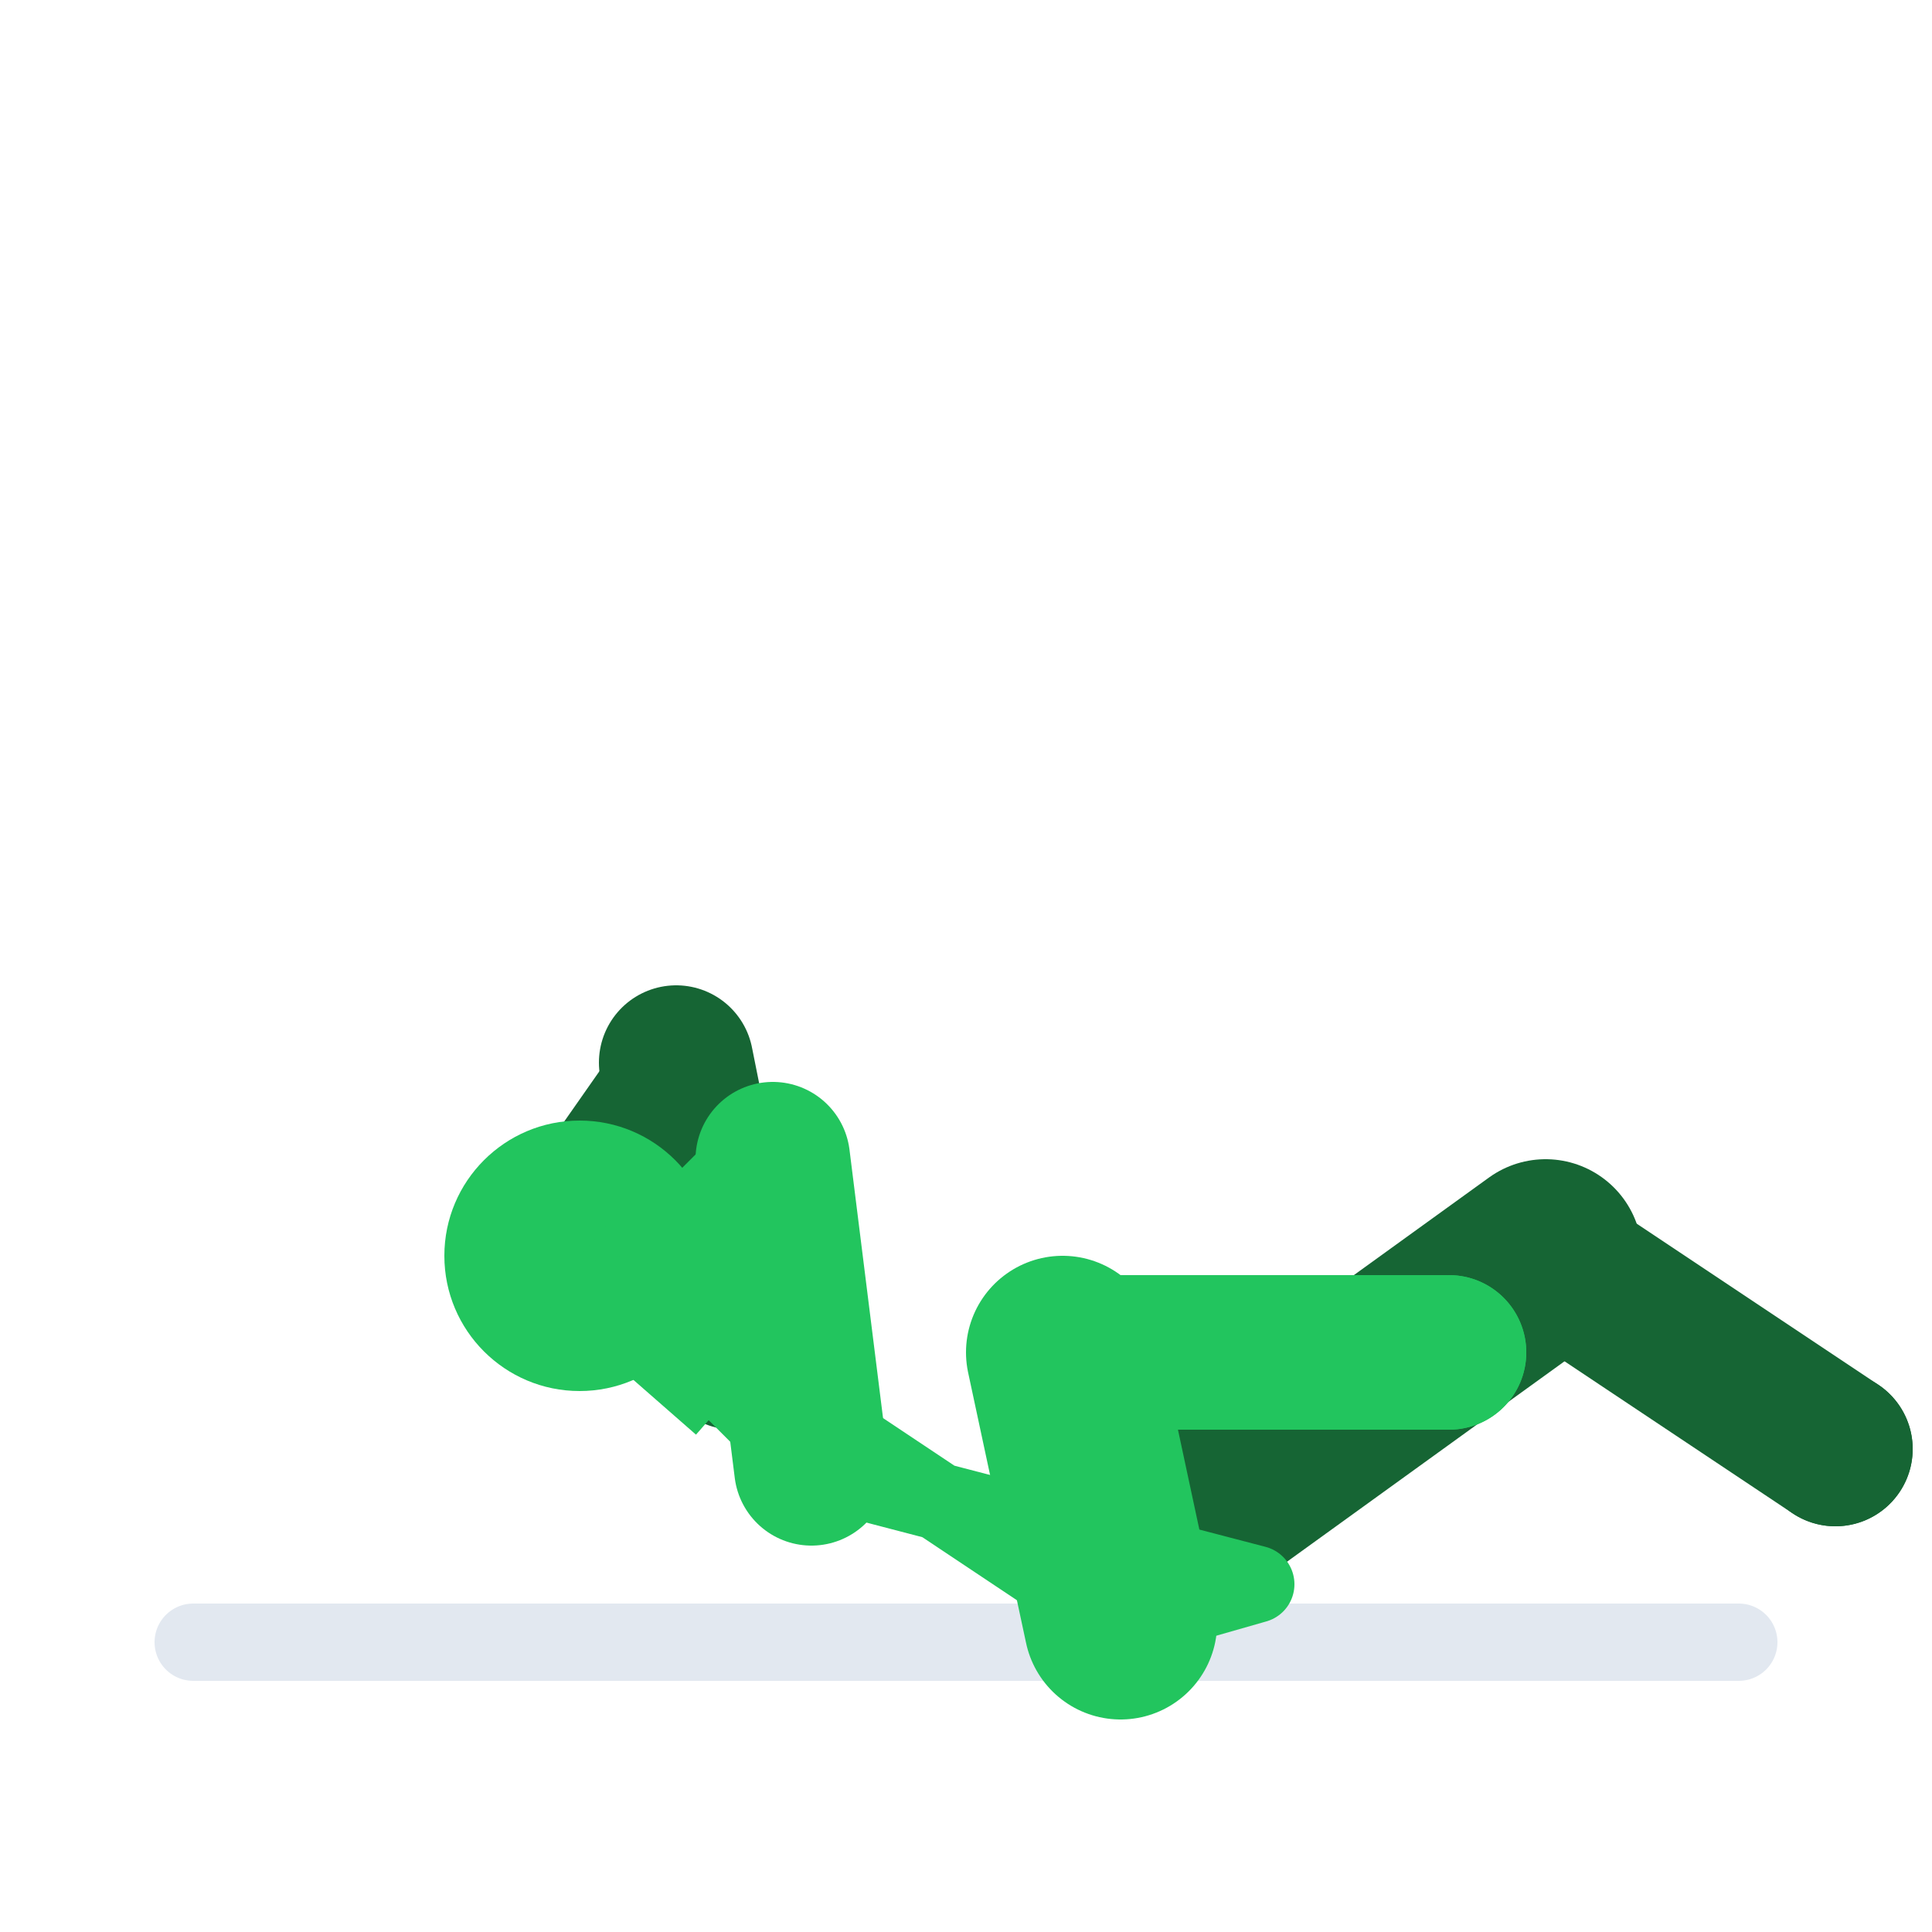
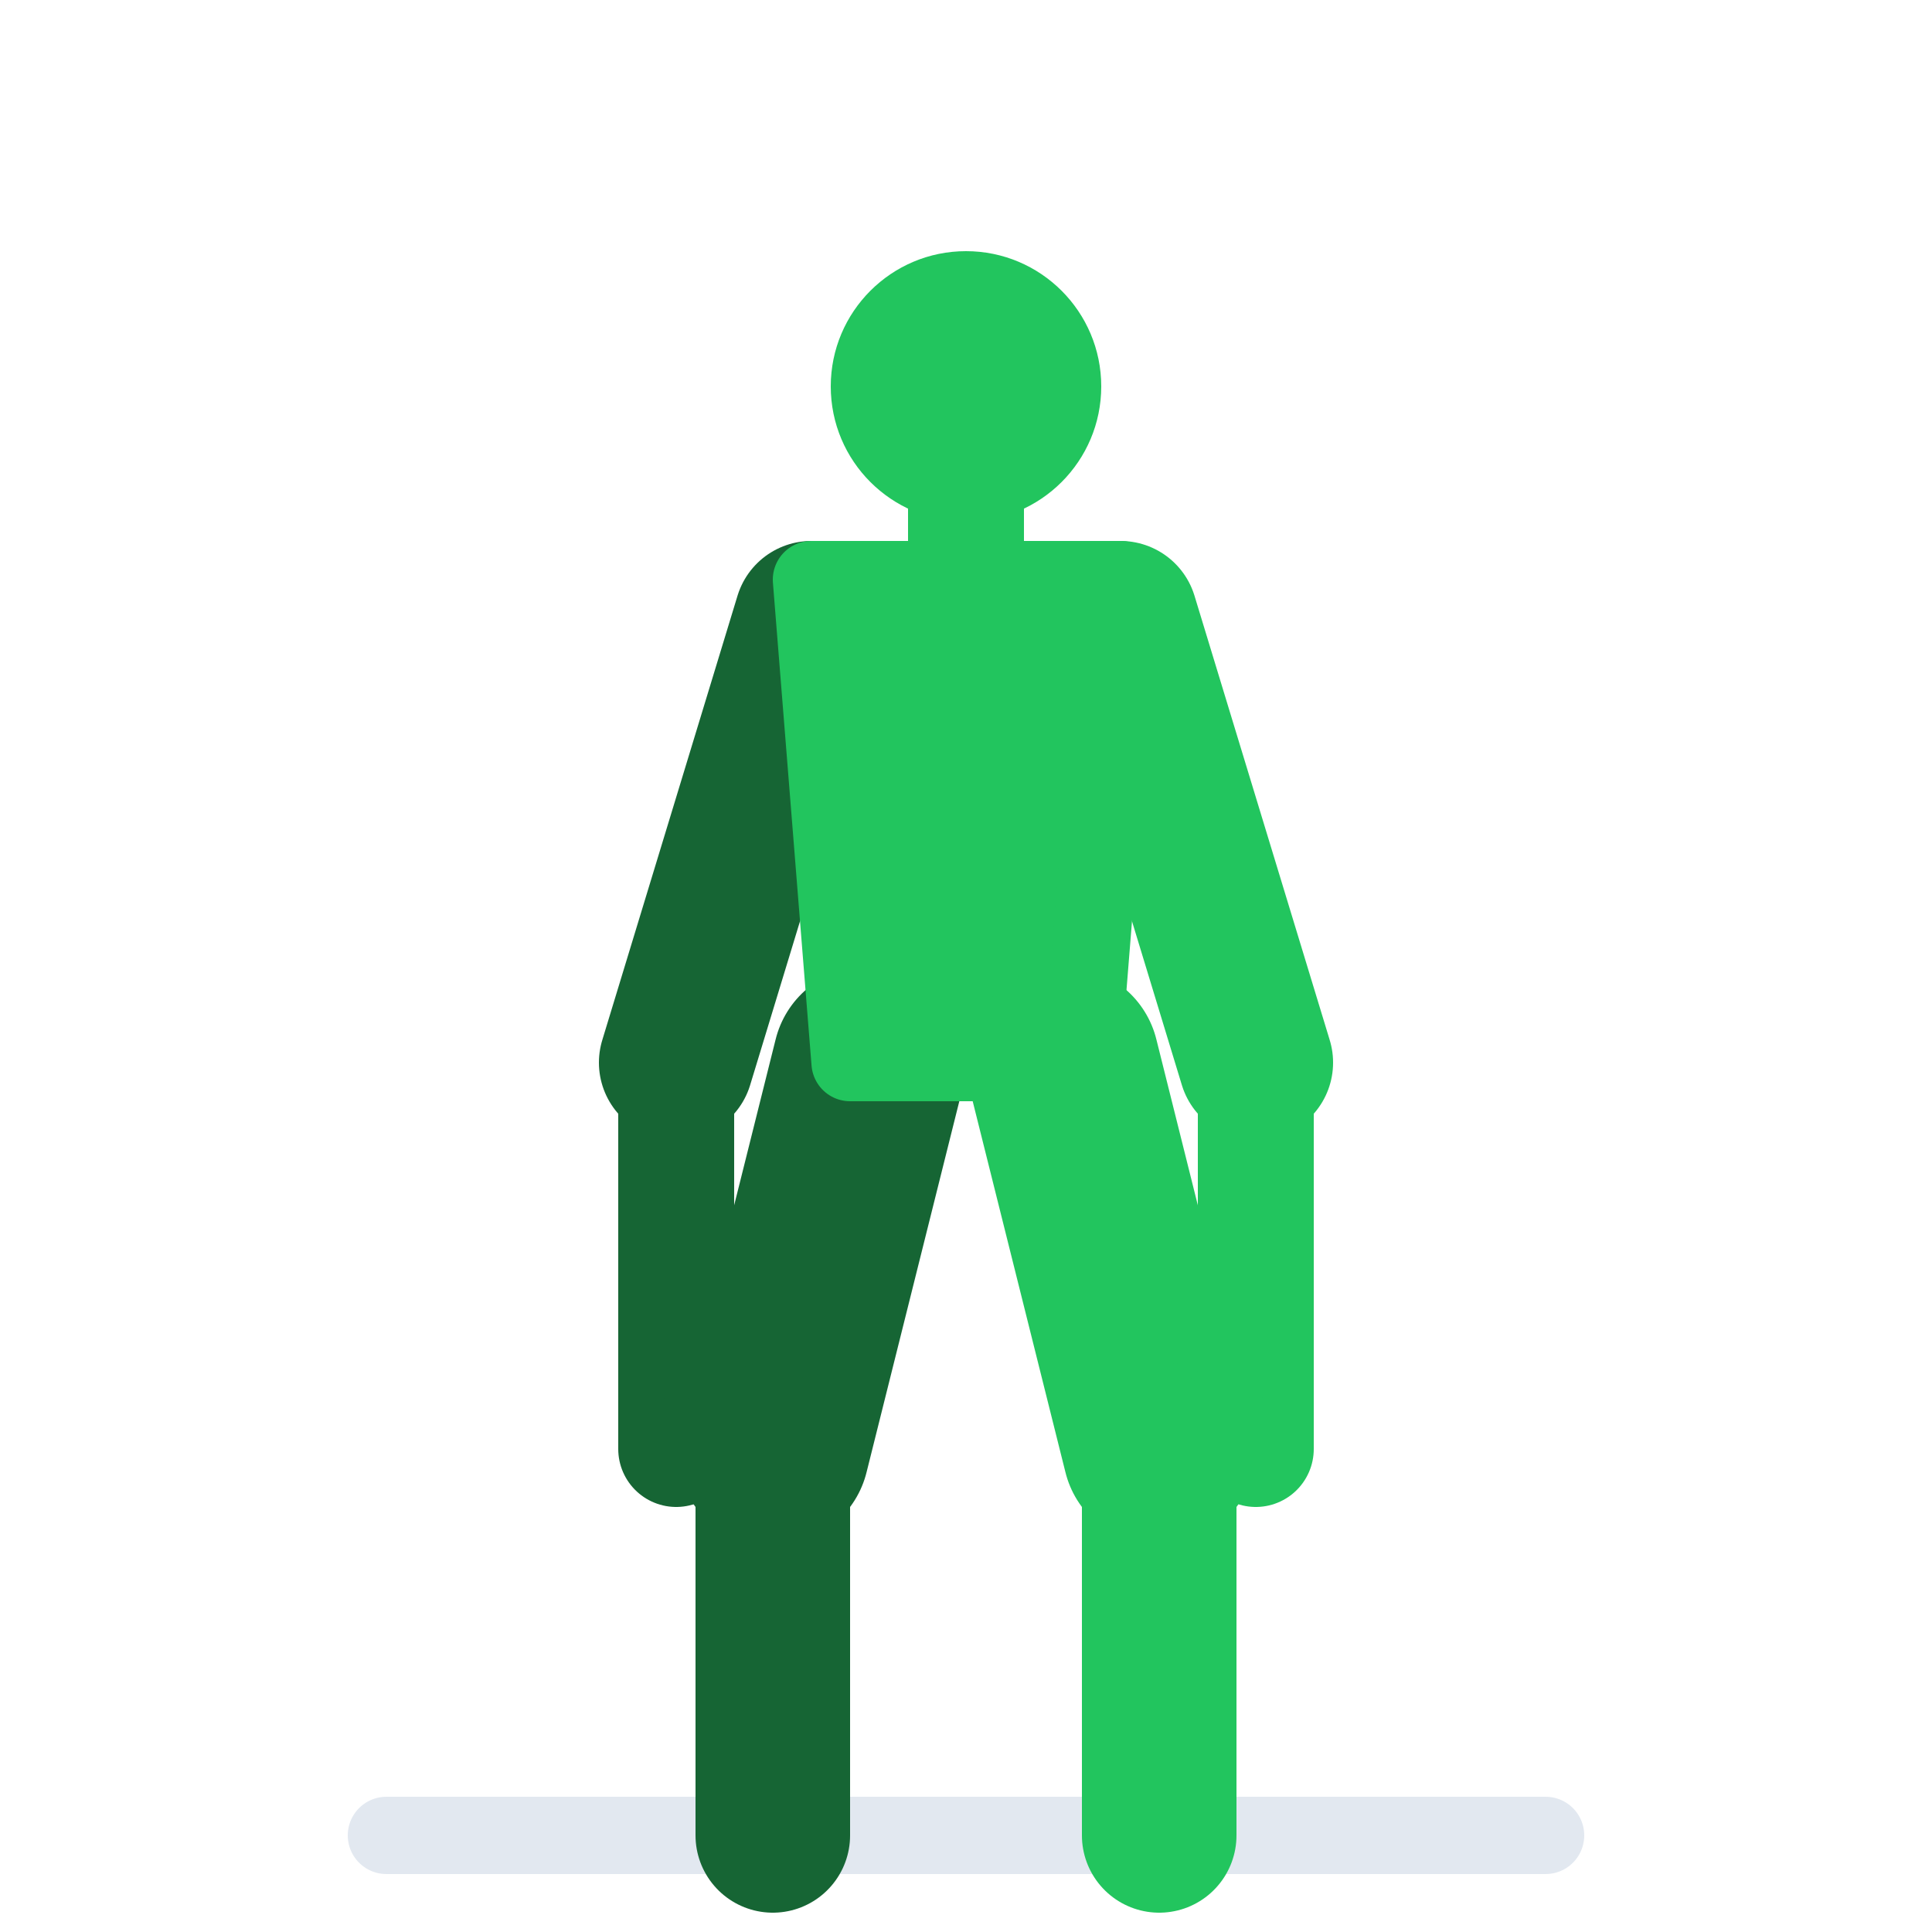
- <svg xmlns="http://www.w3.org/2000/svg" viewBox="0 0 100 100">
-   <line x1="10" y1="85" x2="90" y2="85" stroke="#e2e8f0" stroke-width="4" stroke-linecap="round" />
-   <line x1="62" y1="78" x2="80" y2="65" stroke="#166534" stroke-width="10" stroke-linecap="round" />
-   <circle cx="80" cy="65" r="4.5" fill="#166534" />
-   <line x1="80" y1="65" x2="95" y2="75" stroke="#166534" stroke-width="8" stroke-linecap="round" />
-   <circle cx="95" cy="75" r="4" fill="#166534" />
-   <line x1="38" y1="70" x2="35" y2="55" stroke="#166534" stroke-width="8" stroke-linecap="round" />
-   <circle cx="35" cy="55" r="3.6" fill="#166534" />
-   <line x1="35" y1="55" x2="28" y2="65" stroke="#166534" stroke-width="6" stroke-linecap="round" />
-   <circle cx="28" cy="65" r="3" fill="#166534" />
-   <circle cx="30" cy="65" r="7" fill="#22c55e" />
-   <line x1="30" y1="65" x2="38" y2="72" stroke="#22c55e" stroke-width="6" />
-   <path d="M34 68 L42 76 L65 82 L58 84 Z" fill="#22c55e" stroke="#22c55e" stroke-width="4" stroke-linejoin="round" />
-   <line x1="58" y1="84" x2="55" y2="70" stroke="#22c55e" stroke-width="10" stroke-linecap="round" />
-   <circle cx="55" cy="70" r="4.5" fill="#22c55e" />
-   <line x1="55" y1="70" x2="75" y2="70" stroke="#22c55e" stroke-width="8" stroke-linecap="round" />
-   <circle cx="75" cy="70" r="4" fill="#22c55e" />
-   <line x1="42" y1="76" x2="40" y2="60" stroke="#22c55e" stroke-width="8" stroke-linecap="round" />
-   <circle cx="40" cy="60" r="3.6" fill="#22c55e" />
-   <line x1="40" y1="60" x2="32" y2="68" stroke="#22c55e" stroke-width="6" stroke-linecap="round" />
-   <circle cx="32" cy="68" r="3" fill="#22c55e" />
+ <svg xmlns="http://www.w3.org/2000/svg" viewBox="0 0 100 100" style="color: #22c55e">
+   <g stroke-linejoin="round">
+     <line x1="20" y1="95" x2="80" y2="95" stroke="#e2e8f0" stroke-width="4" stroke-linecap="round" />
+     <line x1="45" y1="55" x2="40" y2="75" stroke="#166534" stroke-width="10" stroke-linecap="round" />
+     <circle cx="40" cy="75" r="4.5" fill="#166534" />
+     <line x1="40" y1="75" x2="40" y2="95" stroke="#166534" stroke-width="8" stroke-linecap="round" />
+     <circle cx="40" cy="95" r="3.6" fill="#166534" />
+     <line x1="42" y1="32" x2="35" y2="55" stroke="#166534" stroke-width="8" stroke-linecap="round" />
+     <circle cx="35" cy="55" r="3.6" fill="#166534" />
+     <line x1="35" y1="55" x2="35" y2="75" stroke="#166534" stroke-width="6" stroke-linecap="round" />
+     <circle cx="35" cy="75" r="2.7" fill="#166534" />
+     <circle cx="50" cy="20" r="7" fill="#22c55e" />
+     <line x1="50" y1="20" x2="50" y2="30" stroke="#22c55e" stroke-width="6" />
+     <path d="M42 30 L58 30 L56 55 L44 55 Z" fill="#22c55e" stroke="#22c55e" stroke-width="4" stroke-linejoin="round" />
+     <line x1="55" y1="55" x2="60" y2="75" stroke="#22c55e" stroke-width="10" stroke-linecap="round" />
+     <circle cx="60" cy="75" r="4.5" fill="#22c55e" />
+     <line x1="60" y1="75" x2="60" y2="95" stroke="#22c55e" stroke-width="8" stroke-linecap="round" />
+     <circle cx="60" cy="95" r="3.6" fill="#22c55e" />
+     <line x1="58" y1="32" x2="65" y2="55" stroke="#22c55e" stroke-width="8" stroke-linecap="round" />
+     <circle cx="65" cy="55" r="3.6" fill="#22c55e" />
+     <line x1="65" y1="55" x2="65" y2="75" stroke="#22c55e" stroke-width="6" stroke-linecap="round" />
+     <circle cx="65" cy="75" r="2.7" fill="#22c55e" />
+   </g>
</svg>
